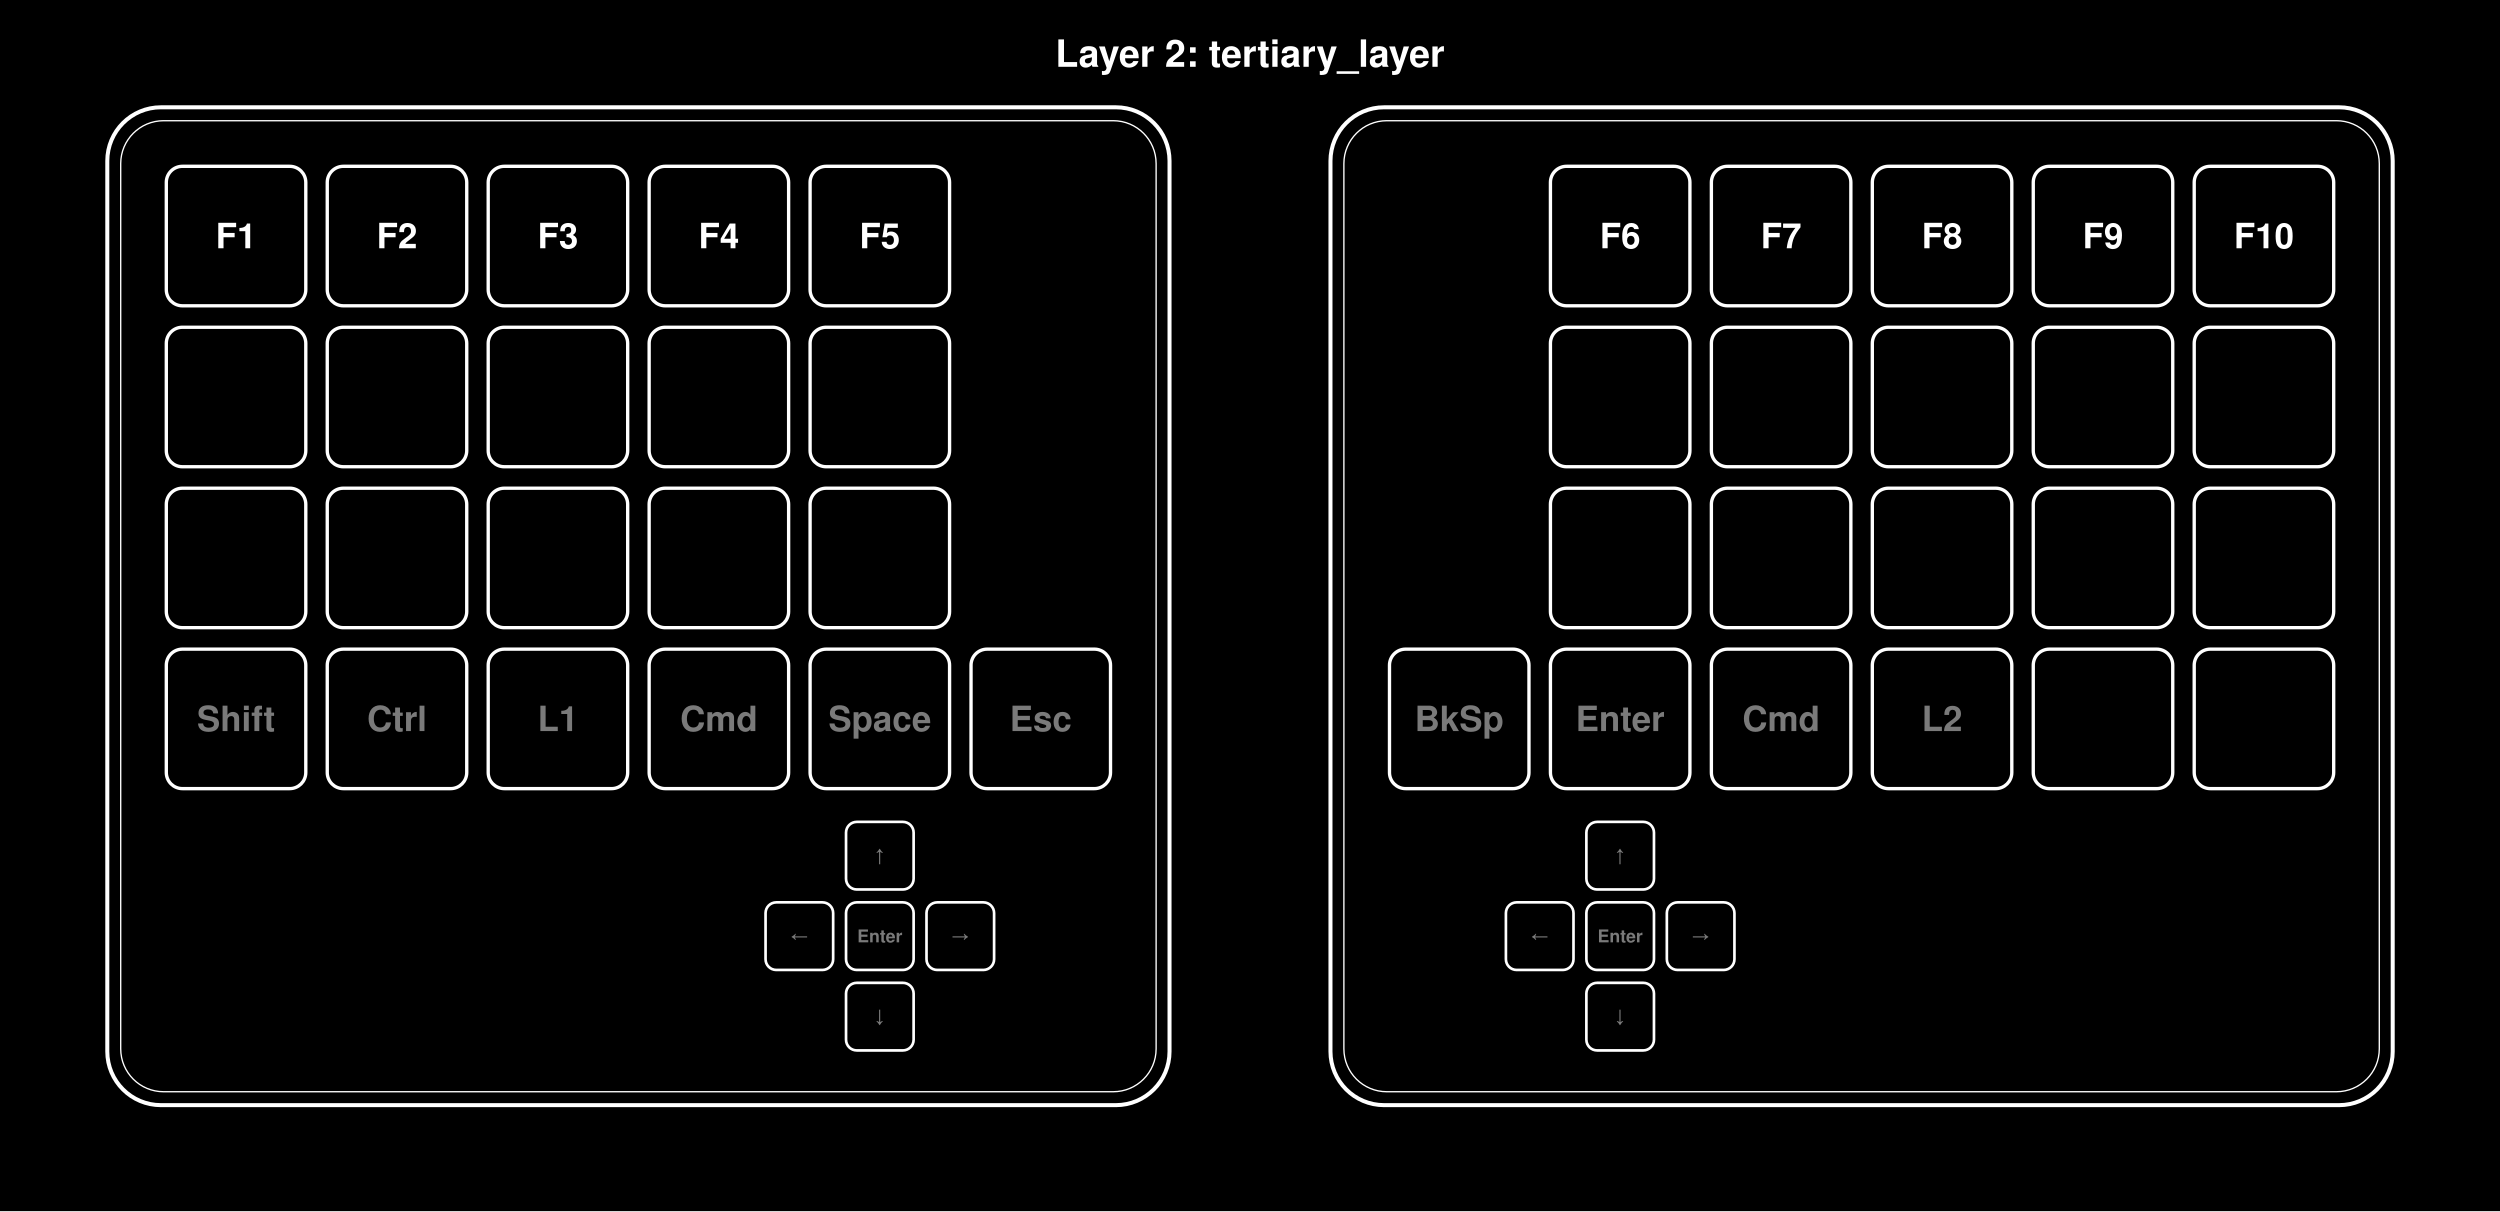
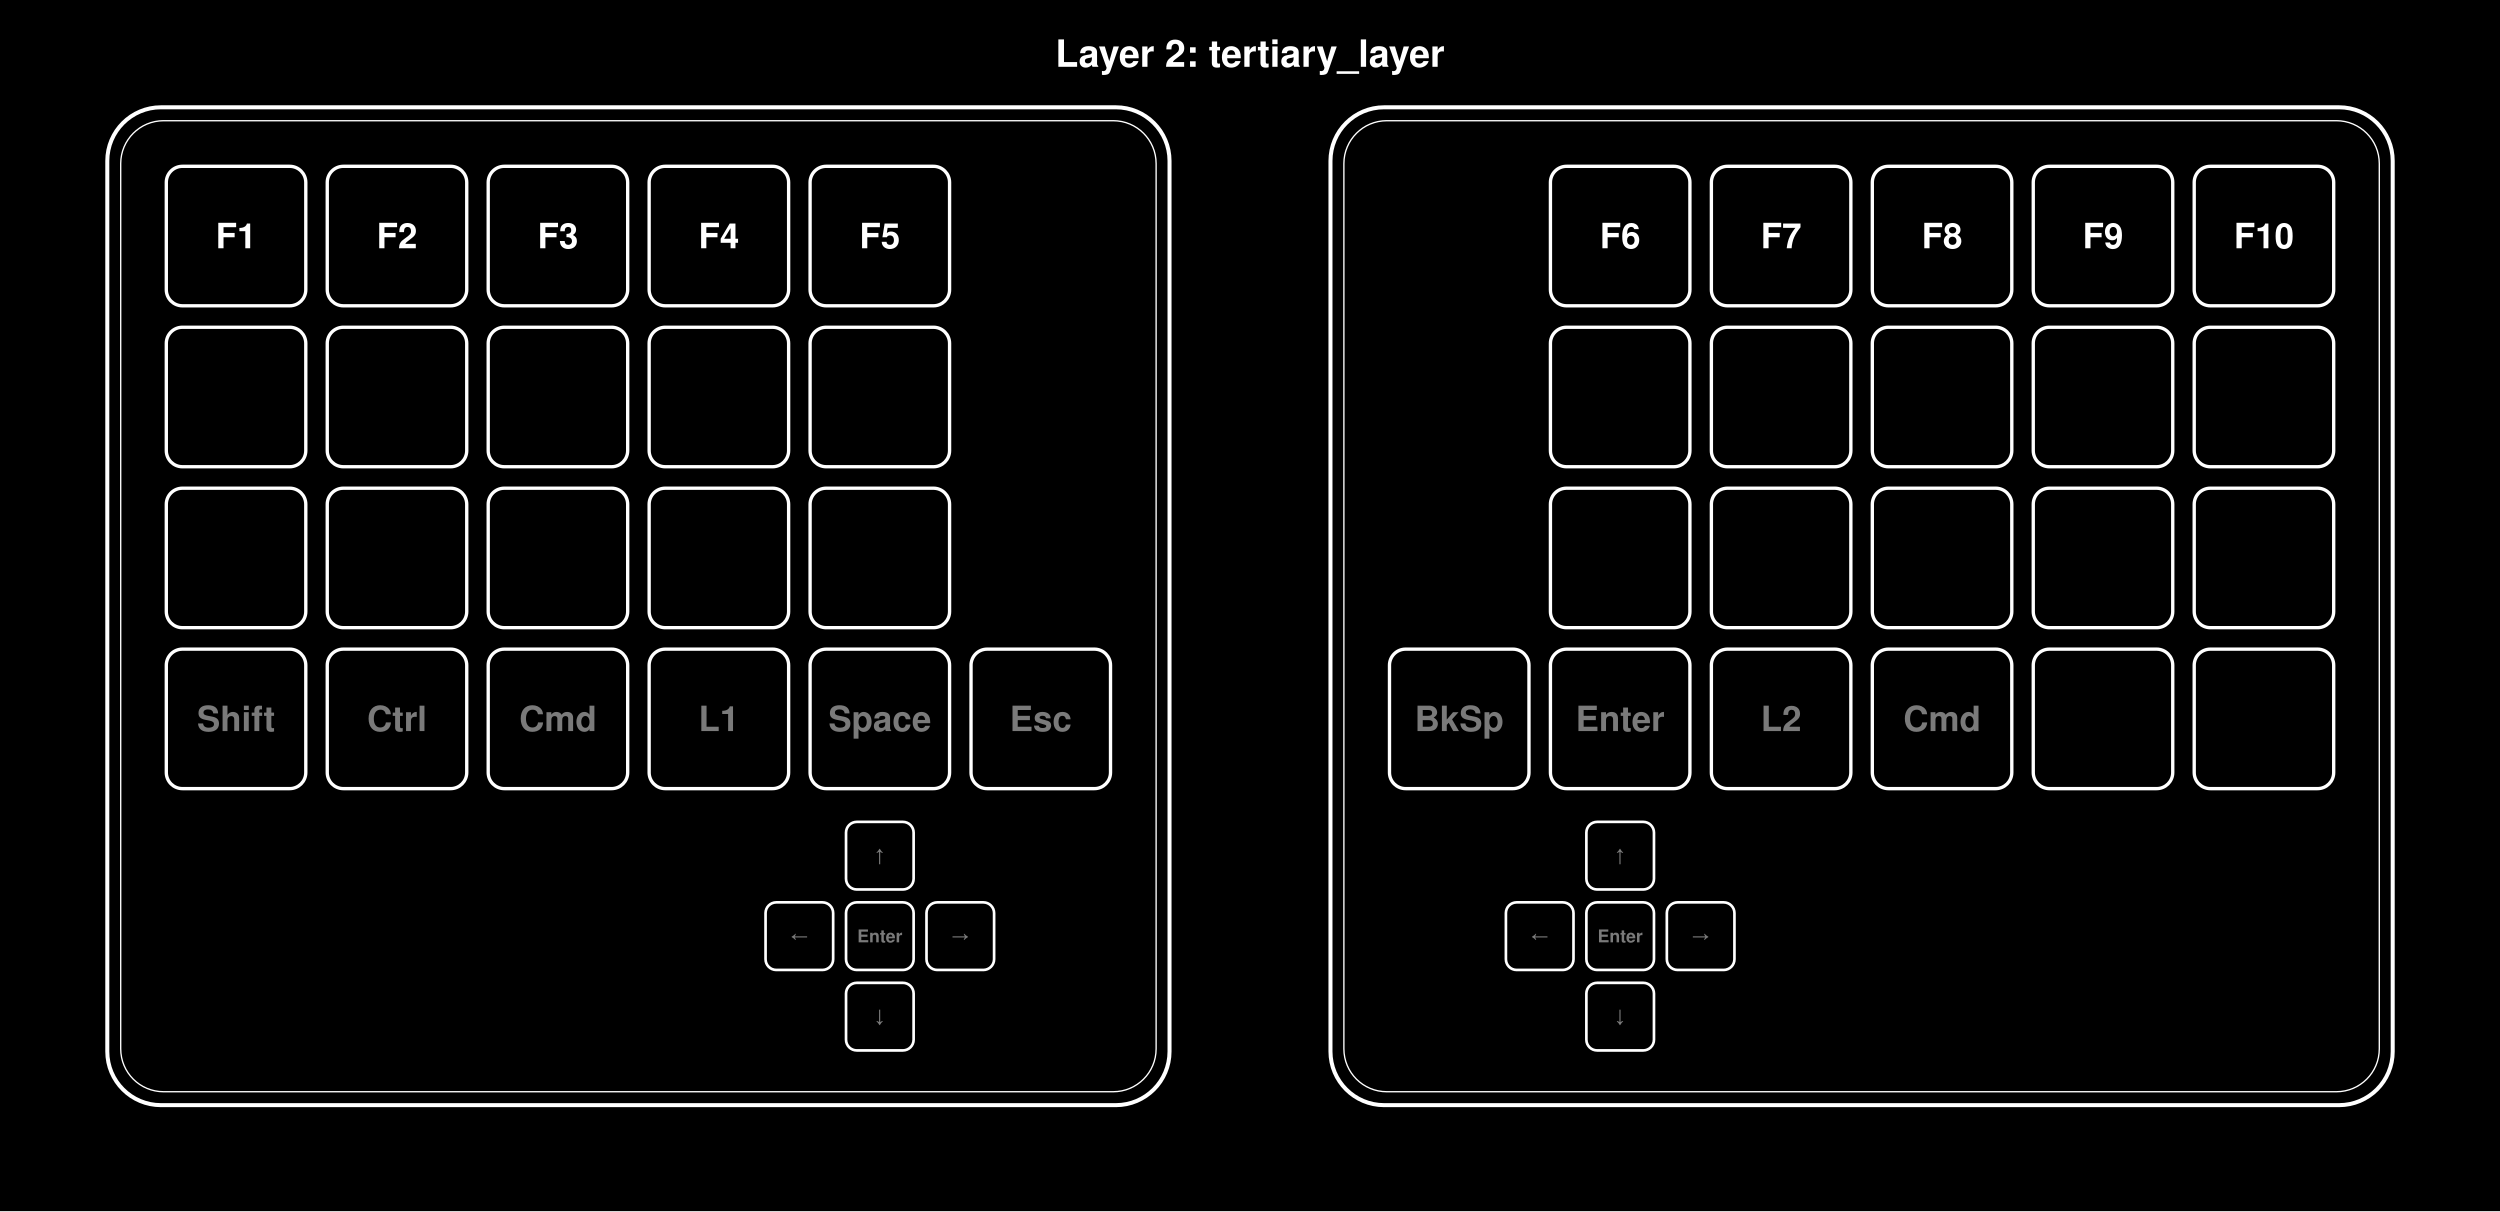
<svg xmlns="http://www.w3.org/2000/svg" width="1864" height="903" viewBox="0 0 1864 903">
  <rect width="1864" height="903" fill="#000000" />
  <g id="body">
    <rect x="80.0" y="80.0" width="792.0" height="744.0" rx="40" fill="none" stroke="#ffffff" stroke-width="3" />
    <rect x="90.0" y="90.0" width="772.0" height="724.0" rx="32" fill="none" stroke="#ffffff" stroke-width="1" />
    <rect x="992.0" y="80.0" width="792.0" height="744.0" rx="40" fill="none" stroke="#ffffff" stroke-width="3" />
    <rect x="1002.0" y="90.0" width="772.0" height="724.0" rx="32" fill="none" stroke="#ffffff" stroke-width="1" />
  </g>
  <g id="keys">
    <rect x="124.0" y="124.0" width="104.0" height="104.0" rx="12" fill="none" stroke="#ffffff" stroke-width="2.5" id="key-0" />
    <rect x="244.0" y="124.0" width="104.0" height="104.0" rx="12" fill="none" stroke="#ffffff" stroke-width="2.5" id="key-1" />
    <rect x="364.0" y="124.0" width="104.0" height="104.0" rx="12" fill="none" stroke="#ffffff" stroke-width="2.5" id="key-2" />
    <rect x="484.0" y="124.0" width="104.0" height="104.0" rx="12" fill="none" stroke="#ffffff" stroke-width="2.5" id="key-3" />
    <rect x="604.0" y="124.0" width="104.0" height="104.0" rx="12" fill="none" stroke="#ffffff" stroke-width="2.5" id="key-4" />
    <rect x="1156.0" y="124.0" width="104.0" height="104.0" rx="12" fill="none" stroke="#ffffff" stroke-width="2.5" id="key-5" />
    <rect x="1276.0" y="124.0" width="104.0" height="104.0" rx="12" fill="none" stroke="#ffffff" stroke-width="2.5" id="key-6" />
    <rect x="1396.0" y="124.0" width="104.0" height="104.0" rx="12" fill="none" stroke="#ffffff" stroke-width="2.5" id="key-7" />
    <rect x="1516.0" y="124.0" width="104.0" height="104.0" rx="12" fill="none" stroke="#ffffff" stroke-width="2.5" id="key-8" />
    <rect x="1636.0" y="124.0" width="104.0" height="104.0" rx="12" fill="none" stroke="#ffffff" stroke-width="2.5" id="key-9" />
    <rect x="124.0" y="244.0" width="104.0" height="104.0" rx="12" fill="none" stroke="#ffffff" stroke-width="2.5" id="key-10" />
    <rect x="244.0" y="244.0" width="104.0" height="104.0" rx="12" fill="none" stroke="#ffffff" stroke-width="2.5" id="key-11" />
    <rect x="364.0" y="244.0" width="104.0" height="104.0" rx="12" fill="none" stroke="#ffffff" stroke-width="2.5" id="key-12" />
    <rect x="484.0" y="244.0" width="104.0" height="104.0" rx="12" fill="none" stroke="#ffffff" stroke-width="2.5" id="key-13" />
    <rect x="604.0" y="244.0" width="104.0" height="104.0" rx="12" fill="none" stroke="#ffffff" stroke-width="2.5" id="key-14" />
    <rect x="1156.0" y="244.0" width="104.0" height="104.0" rx="12" fill="none" stroke="#ffffff" stroke-width="2.5" id="key-15" />
    <rect x="1276.0" y="244.0" width="104.0" height="104.0" rx="12" fill="none" stroke="#ffffff" stroke-width="2.5" id="key-16" />
    <rect x="1396.0" y="244.0" width="104.0" height="104.0" rx="12" fill="none" stroke="#ffffff" stroke-width="2.5" id="key-17" />
    <rect x="1516.0" y="244.0" width="104.0" height="104.0" rx="12" fill="none" stroke="#ffffff" stroke-width="2.5" id="key-18" />
    <rect x="1636.0" y="244.0" width="104.0" height="104.0" rx="12" fill="none" stroke="#ffffff" stroke-width="2.5" id="key-19" />
    <rect x="124.0" y="364.0" width="104.0" height="104.0" rx="12" fill="none" stroke="#ffffff" stroke-width="2.5" id="key-20" />
    <rect x="244.0" y="364.0" width="104.0" height="104.0" rx="12" fill="none" stroke="#ffffff" stroke-width="2.5" id="key-21" />
    <rect x="364.0" y="364.0" width="104.0" height="104.0" rx="12" fill="none" stroke="#ffffff" stroke-width="2.5" id="key-22" />
    <rect x="484.0" y="364.0" width="104.0" height="104.0" rx="12" fill="none" stroke="#ffffff" stroke-width="2.5" id="key-23" />
    <rect x="604.0" y="364.0" width="104.0" height="104.0" rx="12" fill="none" stroke="#ffffff" stroke-width="2.5" id="key-24" />
    <rect x="1156.0" y="364.0" width="104.0" height="104.0" rx="12" fill="none" stroke="#ffffff" stroke-width="2.5" id="key-25" />
    <rect x="1276.0" y="364.0" width="104.0" height="104.0" rx="12" fill="none" stroke="#ffffff" stroke-width="2.5" id="key-26" />
    <rect x="1396.0" y="364.0" width="104.0" height="104.0" rx="12" fill="none" stroke="#ffffff" stroke-width="2.5" id="key-27" />
    <rect x="1516.0" y="364.0" width="104.0" height="104.0" rx="12" fill="none" stroke="#ffffff" stroke-width="2.5" id="key-28" />
    <rect x="1636.0" y="364.0" width="104.0" height="104.0" rx="12" fill="none" stroke="#ffffff" stroke-width="2.5" id="key-29" />
    <rect x="124.0" y="484.0" width="104.0" height="104.0" rx="12" fill="none" stroke="#ffffff" stroke-width="2.5" id="key-30" />
    <rect x="244.0" y="484.0" width="104.0" height="104.0" rx="12" fill="none" stroke="#ffffff" stroke-width="2.5" id="key-31" />
    <rect x="364.0" y="484.0" width="104.0" height="104.0" rx="12" fill="none" stroke="#ffffff" stroke-width="2.5" id="key-32" />
    <rect x="484.0" y="484.0" width="104.0" height="104.0" rx="12" fill="none" stroke="#ffffff" stroke-width="2.5" id="key-33" />
    <rect x="604.0" y="484.0" width="104.0" height="104.0" rx="12" fill="none" stroke="#ffffff" stroke-width="2.5" id="key-34" />
    <rect x="724.0" y="484.0" width="104.0" height="104.0" rx="12" fill="none" stroke="#ffffff" stroke-width="2.5" id="key-35" />
    <rect x="1036.0" y="484.0" width="104.0" height="104.0" rx="12" fill="none" stroke="#ffffff" stroke-width="2.5" id="key-36" />
    <rect x="1156.0" y="484.0" width="104.0" height="104.0" rx="12" fill="none" stroke="#ffffff" stroke-width="2.5" id="key-37" />
    <rect x="1276.0" y="484.0" width="104.0" height="104.0" rx="12" fill="none" stroke="#ffffff" stroke-width="2.5" id="key-38" />
    <rect x="1396.0" y="484.0" width="104.0" height="104.0" rx="12" fill="none" stroke="#ffffff" stroke-width="2.5" id="key-39" />
    <rect x="1516.0" y="484.0" width="104.0" height="104.0" rx="12" fill="none" stroke="#ffffff" stroke-width="2.5" id="key-40" />
    <rect x="1636.0" y="484.0" width="104.0" height="104.0" rx="12" fill="none" stroke="#ffffff" stroke-width="2.5" id="key-41" />
    <rect x="630.8" y="672.8" width="50.4" height="50.4" rx="8" fill="none" stroke="#ffffff" stroke-width="2" id="key-42" />
    <rect x="690.8" y="672.8" width="50.4" height="50.4" rx="8" fill="none" stroke="#ffffff" stroke-width="2" id="key-43" />
    <rect x="630.8" y="732.8" width="50.4" height="50.4" rx="8" fill="none" stroke="#ffffff" stroke-width="2" id="key-44" />
    <rect x="570.8" y="672.8" width="50.4" height="50.4" rx="8" fill="none" stroke="#ffffff" stroke-width="2" id="key-45" />
    <rect x="630.8" y="612.8" width="50.4" height="50.4" rx="8" fill="none" stroke="#ffffff" stroke-width="2" id="key-46" />
    <rect x="1182.8" y="612.8" width="50.4" height="50.4" rx="8" fill="none" stroke="#ffffff" stroke-width="2" id="key-47" />
    <rect x="1122.8" y="672.8" width="50.4" height="50.4" rx="8" fill="none" stroke="#ffffff" stroke-width="2" id="key-48" />
    <rect x="1182.8" y="732.8" width="50.4" height="50.4" rx="8" fill="none" stroke="#ffffff" stroke-width="2" id="key-49" />
    <rect x="1242.8" y="672.8" width="50.4" height="50.4" rx="8" fill="none" stroke="#ffffff" stroke-width="2" id="key-50" />
    <rect x="1182.8" y="672.8" width="50.4" height="50.4" rx="8" fill="none" stroke="#ffffff" stroke-width="2" id="key-51" />
  </g>
  <g id="labels" font-family="Helvetica Neue, Helvetica, Arial, sans-serif">
    <text x="932.0" y="40.0" font-size="28.0" fill="#ffffff" font-weight="bold" text-anchor="middle" dominant-baseline="middle">Layer 2: tertiary_layer</text>
    <text x="176.0" y="176.0" font-size="26.0" fill="#ffffff" font-weight="bold" text-anchor="middle" dominant-baseline="middle">F1</text>
    <text x="296.0" y="176.0" font-size="26.0" fill="#ffffff" font-weight="bold" text-anchor="middle" dominant-baseline="middle">F2</text>
    <text x="416.0" y="176.0" font-size="26.0" fill="#ffffff" font-weight="bold" text-anchor="middle" dominant-baseline="middle">F3</text>
    <text x="536.0" y="176.0" font-size="26.0" fill="#ffffff" font-weight="bold" text-anchor="middle" dominant-baseline="middle">F4</text>
    <text x="656.0" y="176.0" font-size="26.0" fill="#ffffff" font-weight="bold" text-anchor="middle" dominant-baseline="middle">F5</text>
    <text x="1208.0" y="176.0" font-size="26.0" fill="#ffffff" font-weight="bold" text-anchor="middle" dominant-baseline="middle">F6</text>
    <text x="1328.0" y="176.0" font-size="26.0" fill="#ffffff" font-weight="bold" text-anchor="middle" dominant-baseline="middle">F7</text>
    <text x="1448.0" y="176.0" font-size="26.0" fill="#ffffff" font-weight="bold" text-anchor="middle" dominant-baseline="middle">F8</text>
    <text x="1568.0" y="176.0" font-size="26.0" fill="#ffffff" font-weight="bold" text-anchor="middle" dominant-baseline="middle">F9</text>
    <text x="1688.0" y="176.0" font-size="26.0" fill="#ffffff" font-weight="bold" text-anchor="middle" dominant-baseline="middle">F10</text>
    <text x="176.0" y="536.0" font-size="26.0" fill="#7a7a7a" font-weight="bold" text-anchor="middle" dominant-baseline="middle">Shift</text>
    <text x="296.0" y="536.0" font-size="26.0" fill="#7a7a7a" font-weight="bold" text-anchor="middle" dominant-baseline="middle">Ctrl</text>
-     <text x="416.0" y="536.0" font-size="26.0" fill="#7a7a7a" font-weight="bold" text-anchor="middle" dominant-baseline="middle">L1</text>
-     <text x="536.0" y="536.0" font-size="26.0" fill="#7a7a7a" font-weight="bold" text-anchor="middle" dominant-baseline="middle">Cmd</text>
+     <text x="416.0" y="536.0" font-size="26.0" fill="#7a7a7a" font-weight="bold" text-anchor="middle" dominant-baseline="middle">Cmd</text>
+     <text x="536.0" y="536.0" font-size="26.0" fill="#7a7a7a" font-weight="bold" text-anchor="middle" dominant-baseline="middle">L1</text>
    <text x="656.0" y="536.0" font-size="26.0" fill="#7a7a7a" font-weight="bold" text-anchor="middle" dominant-baseline="middle">Space</text>
    <text x="776.0" y="536.0" font-size="26.0" fill="#7a7a7a" font-weight="bold" text-anchor="middle" dominant-baseline="middle">Esc</text>
    <text x="1088.0" y="536.0" font-size="26.0" fill="#7a7a7a" font-weight="bold" text-anchor="middle" dominant-baseline="middle">BkSp</text>
    <text x="1208.0" y="536.0" font-size="26.0" fill="#7a7a7a" font-weight="bold" text-anchor="middle" dominant-baseline="middle">Enter</text>
-     <text x="1328.0" y="536.0" font-size="26.0" fill="#7a7a7a" font-weight="bold" text-anchor="middle" dominant-baseline="middle">Cmd</text>
-     <text x="1448.0" y="536.0" font-size="26.0" fill="#7a7a7a" font-weight="bold" text-anchor="middle" dominant-baseline="middle">L2</text>
+     <text x="1328.0" y="536.0" font-size="26.0" fill="#7a7a7a" font-weight="bold" text-anchor="middle" dominant-baseline="middle">L2</text>
+     <text x="1448.0" y="536.0" font-size="26.0" fill="#7a7a7a" font-weight="bold" text-anchor="middle" dominant-baseline="middle">Cmd</text>
    <text x="656.0" y="698.0" font-size="13.2" fill="#7a7a7a" font-weight="bold" text-anchor="middle" dominant-baseline="middle">Enter</text>
    <text x="716.0" y="698.0" font-size="14.0" fill="#7a7a7a" font-weight="bold" text-anchor="middle" dominant-baseline="middle">→</text>
    <text x="656.0" y="758.0" font-size="14.0" fill="#7a7a7a" font-weight="bold" text-anchor="middle" dominant-baseline="middle">↓</text>
    <text x="596.0" y="698.0" font-size="14.0" fill="#7a7a7a" font-weight="bold" text-anchor="middle" dominant-baseline="middle">←</text>
    <text x="656.0" y="638.0" font-size="14.0" fill="#7a7a7a" font-weight="bold" text-anchor="middle" dominant-baseline="middle">↑</text>
    <text x="1208.0" y="638.0" font-size="14.0" fill="#7a7a7a" font-weight="bold" text-anchor="middle" dominant-baseline="middle">↑</text>
    <text x="1148.0" y="698.0" font-size="14.0" fill="#7a7a7a" font-weight="bold" text-anchor="middle" dominant-baseline="middle">←</text>
    <text x="1208.0" y="758.0" font-size="14.0" fill="#7a7a7a" font-weight="bold" text-anchor="middle" dominant-baseline="middle">↓</text>
    <text x="1268.0" y="698.0" font-size="14.0" fill="#7a7a7a" font-weight="bold" text-anchor="middle" dominant-baseline="middle">→</text>
    <text x="1208.0" y="698.0" font-size="13.2" fill="#7a7a7a" font-weight="bold" text-anchor="middle" dominant-baseline="middle">Enter</text>
  </g>
</svg>
